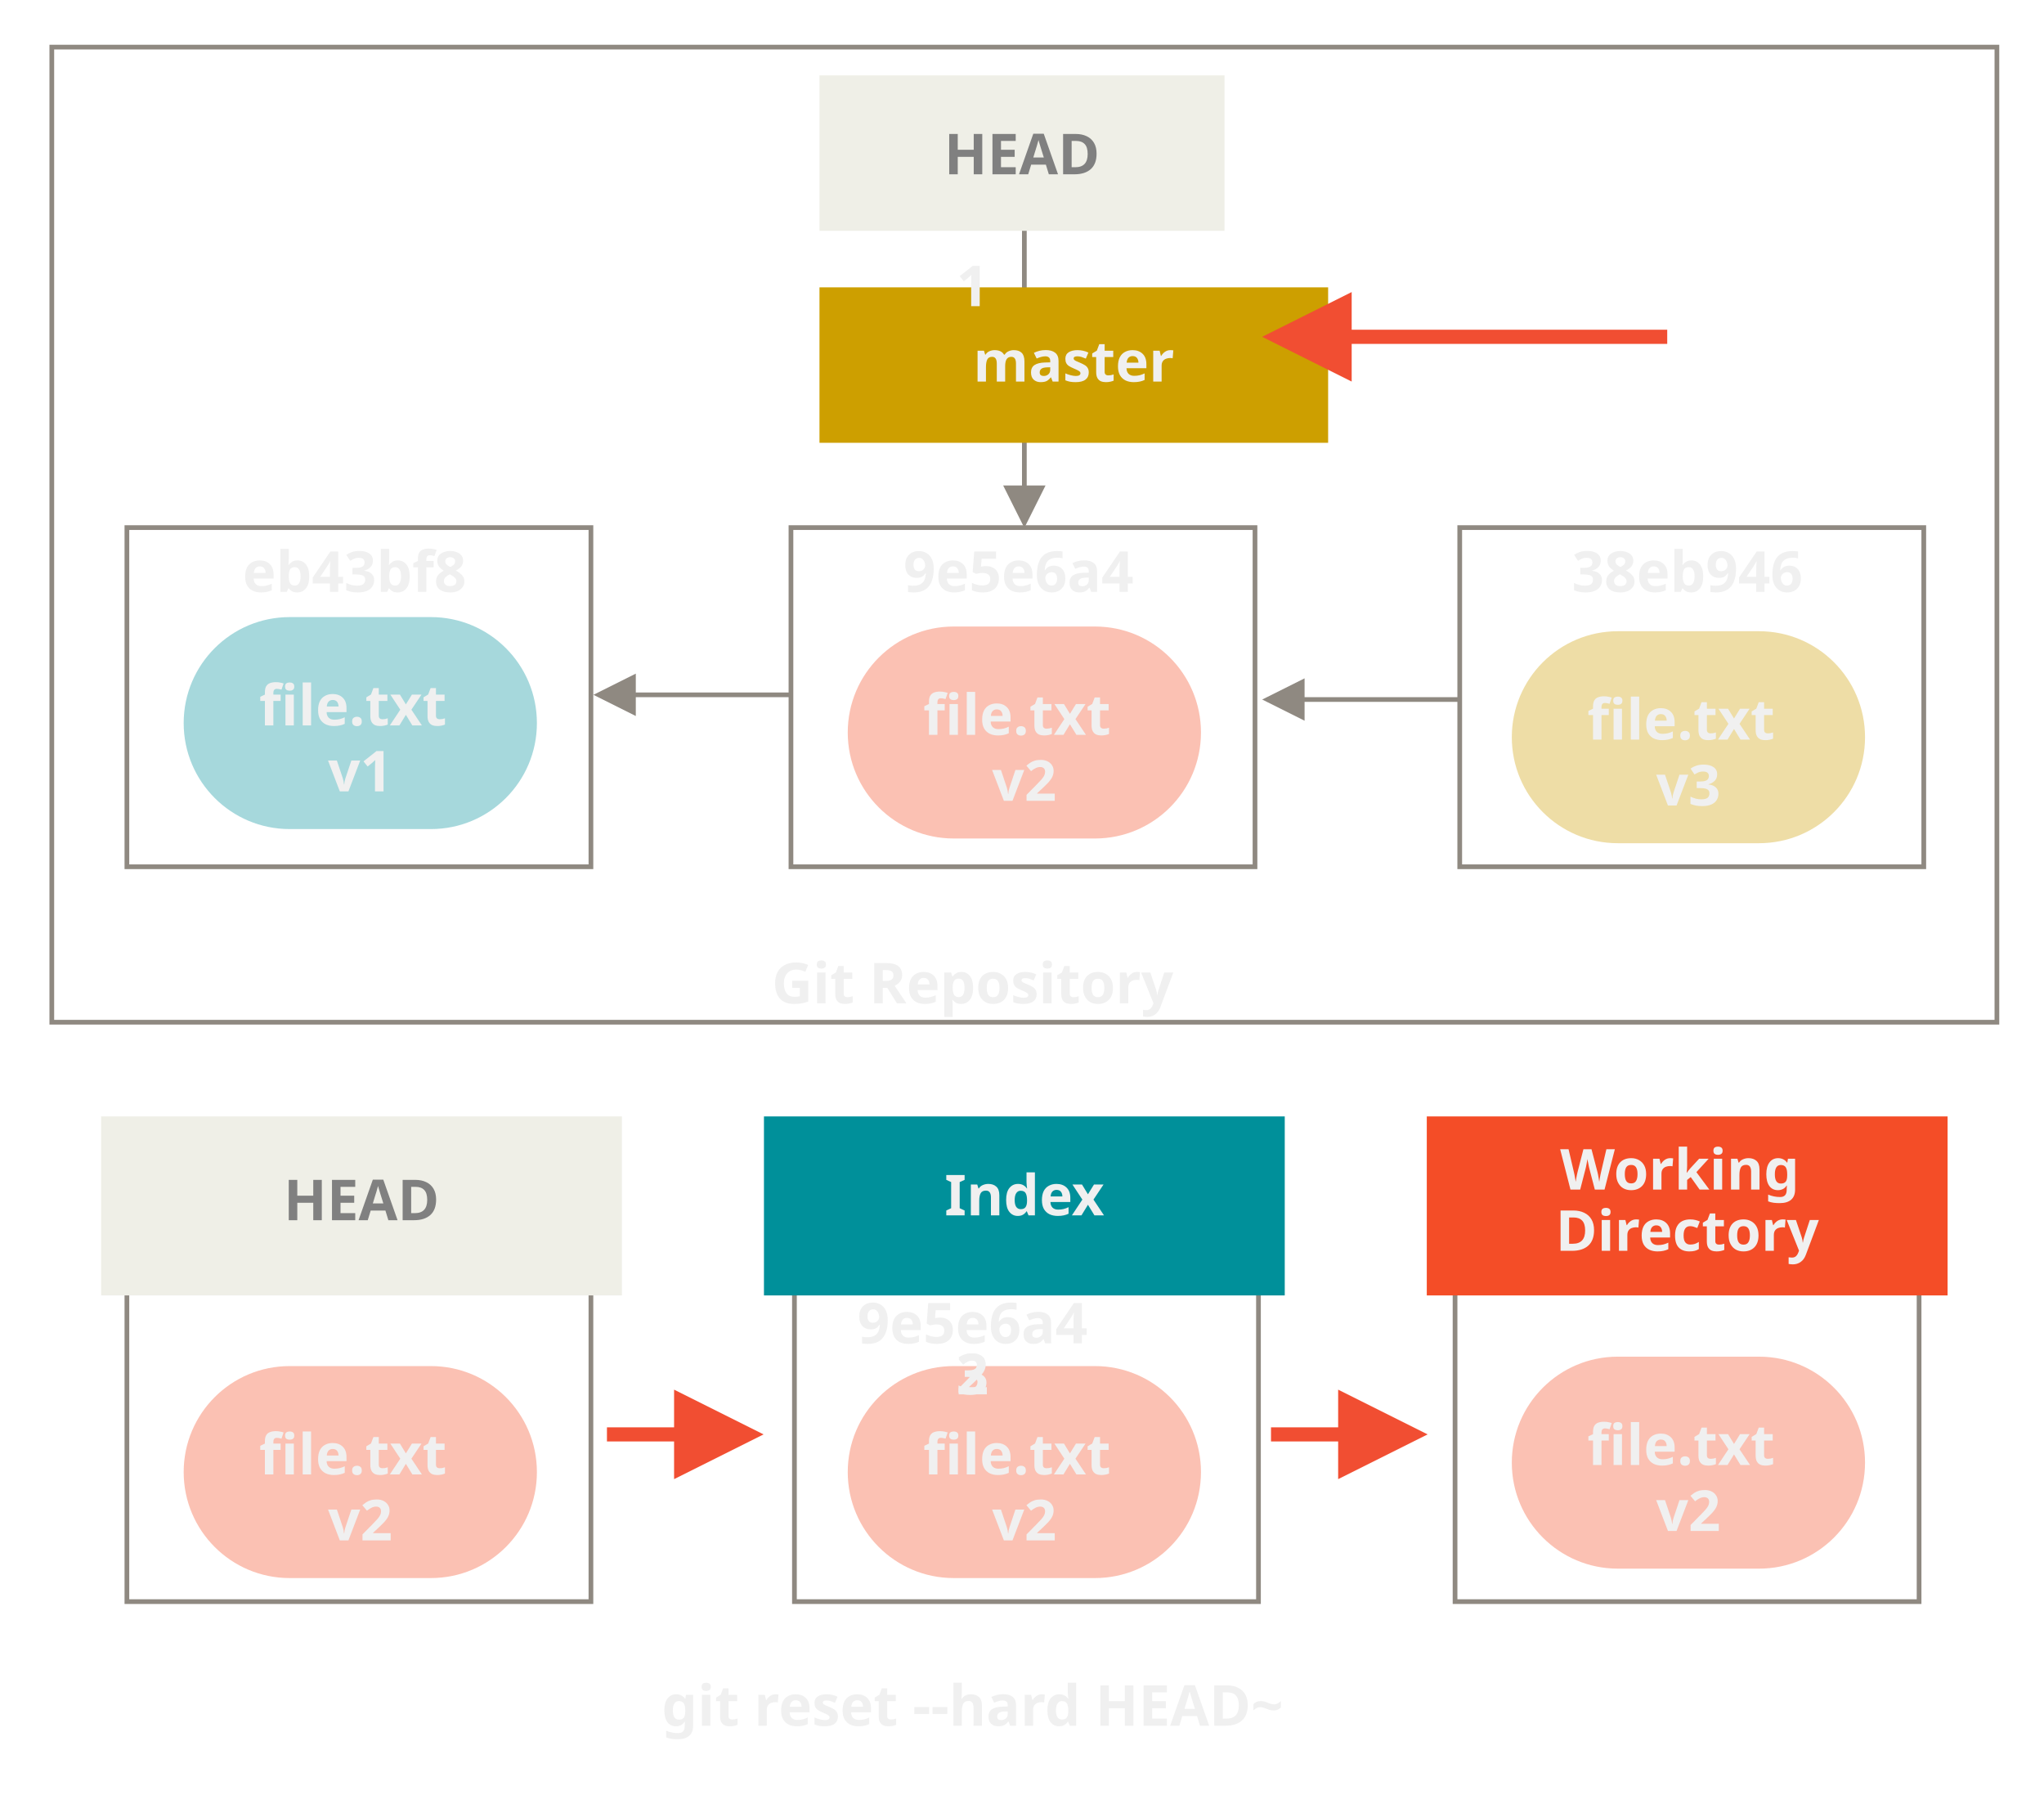
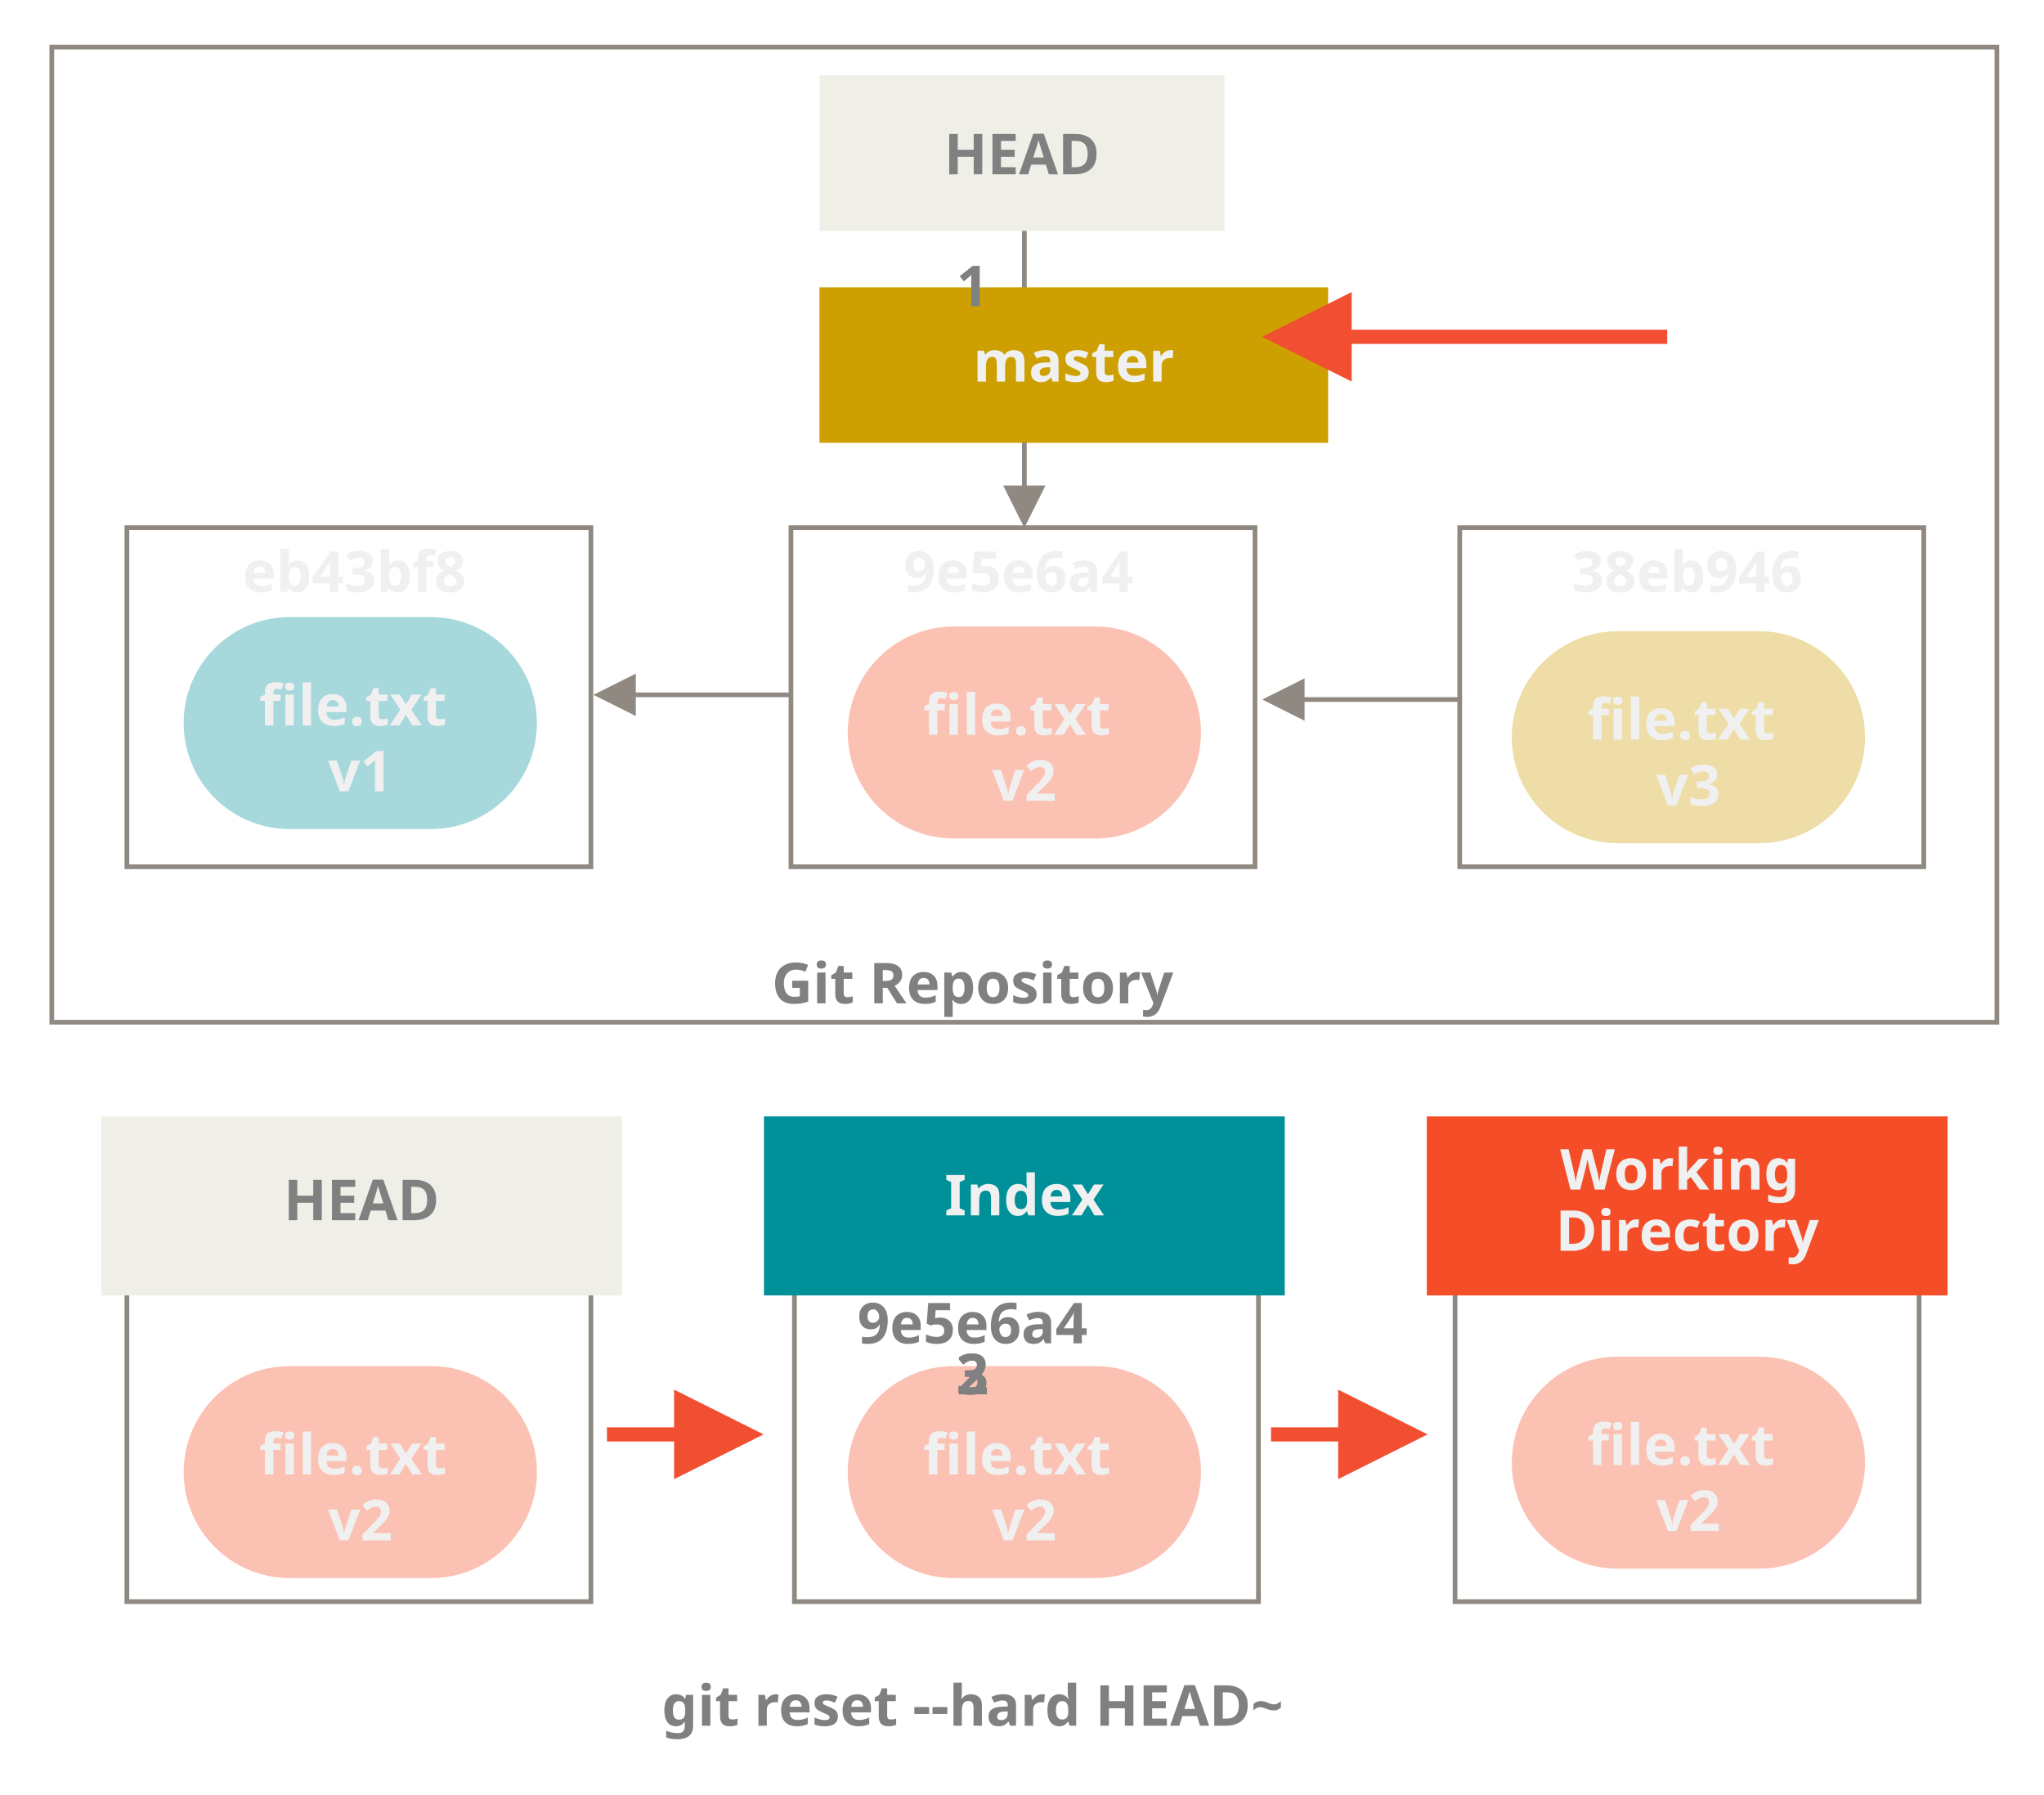
<svg xmlns="http://www.w3.org/2000/svg" width="434px" height="381px" viewBox="0 0 434 381" version="1.1">
  <g id="07---Reset-Hard" stroke="none" stroke-width="1" fill="none" fill-rule="evenodd">
    <g id="Rectangle-6-+-ref-(2-line)" transform="translate(302, 237)">
      <rect id="Rectangle-6" stroke="#8F8981" stroke-linecap="square" x="6.948" y="1" width="98.528" height="102" />
      <g id="ref-(2-line)" transform="translate(0.948265, 0)">
        <rect id="Rectangle-2" fill="#F44D27" x="0" y="0" width="110.58" height="38" />
        <text stroke="none" font-family="Source Code Pro" font-size="12px" font-weight="700" fill="#979797" fill-opacity="1" text-anchor="middle" id="master">
          <tspan fill="#f0f0f0" x="55.29" y="15.531">Working</tspan>
          <tspan fill="#f0f0f0" x="55.29" y="28.531">Directory</tspan>
        </text>
      </g>
    </g>
    <g id="Rectangle-5-+-symref-(2-line)" transform="translate(162, 237)">
      <rect id="Rectangle-5" stroke="#8F8981" stroke-linecap="square" x="6.682" y="1" width="98.528" height="102" />
      <g id="symref-(2-line)" transform="translate(0.209946, 0)">
        <rect id="Rectangle-2" fill="#00909A" x="0" y="0" width="110.58" height="38" />
        <text stroke="none" font-family="Source Code Pro" font-size="12px" font-weight="700" fill="#979797" fill-opacity="1" text-anchor="middle" id="master">
          <tspan fill="#f0f0f0" x="55.29" y="21">Index</tspan>
        </text>
      </g>
    </g>
    <g id="Rectangle-4-+-other-(2-line)" transform="translate(21, 237)">
      <rect id="Rectangle-4" stroke="#8F8981" stroke-linecap="square" x="5.943" y="1" width="98.528" height="102" />
      <g id="other-(2-line)">
        <g transform="translate(0.471627, 0)">
          <rect id="Rectangle-2" fill="#EFEFE7" x="0" y="0" width="110.58" height="38" />
          <text stroke="none" font-family="Source Code Pro" font-size="12px" font-weight="700" fill="#979797" fill-opacity="1" text-anchor="middle" id="master-4">
            <tspan fill="#808080" x="55.29" y="22.031">HEAD</tspan>
          </text>
        </g>
      </g>
    </g>
    <g id="Line-+-symref-+-goldref" transform="translate(174, 16)">
      <path id="Line" d="M43,87.058 L43,19.942 L44,19.942 L44,87.058 L48,87.058 L43.5,96.058 L39,87.058 L43,87.058 Z" fill="#8F8981" fill-rule="nonzero" />
      <g id="other">
        <rect id="Rectangle-2" fill="#EFEFE7" fill-rule="evenodd" x="0" y="0" width="86" height="33" />
        <text stroke="none" font-family="Source Code Pro" font-size="12px" font-weight="700" fill="#979797" fill-opacity="1" text-anchor="middle" id="master">
          <tspan fill="#808080" x="43" y="21">HEAD</tspan>
        </text>
      </g>
      <g id="goldref" transform="translate(0, 45)">
        <rect id="Rectangle-3" fill="#CD9F00" fill-rule="evenodd" x="0" y="0" width="108" height="33" />
        <text stroke="none" font-family="Source Code Pro" font-size="12px" font-weight="700" fill="#979797" fill-opacity="1" text-anchor="middle" id="master-2">
          <tspan fill="#f0f0f0" x="54" y="20">master</tspan>
        </text>
      </g>
    </g>
    <rect id="Rectangle-7" stroke="#8F8981" stroke-linecap="square" x="11" y="10" width="413" height="207" />
-     <text stroke="none" font-family="Source Code Pro" font-size="12px" font-weight="700" fill="#979797" fill-opacity="1" text-anchor="middle" id="Git-Repository">
-       <tspan fill="#f0f0f0" x="206.5" y="213">Git Repository</tspan>
+     <text stroke="none" font-family="Source Code Pro" font-size="12px" font-weight="700" fill="#808080" fill-opacity="1" text-anchor="middle" id="Git-Repository">
+       <tspan fill="#808080" x="206.5" y="213">Git Repository</tspan>
    </text>
    <g id="brown-3" transform="translate(39, 290)">
      <rect id="Rectangle-1" fill-opacity="0.35" fill="#F44D27" x="0" y="0" width="75" height="45" rx="22.5" />
      <text stroke="none" font-family="Source Code Pro" font-size="12px" font-weight="700" fill="#979797" fill-opacity="1" text-anchor="middle" id="file.txt">
        <tspan fill="#f0f0f0" x="37.5" y="23">file.txt</tspan>
        <tspan fill="#f0f0f0" x="37.5" y="37">v2</tspan>
      </text>
    </g>
    <g id="brown-7" transform="translate(180, 290)">
      <rect id="Rectangle-1" fill-opacity="0.35" fill="#F44D27" x="0" y="0" width="75" height="45" rx="22.5" />
      <text stroke="none" font-family="Source Code Pro" font-size="12px" font-weight="700" fill="#979797" fill-opacity="1" text-anchor="middle" id="file.txt">
        <tspan fill="#f0f0f0" x="37.5" y="23">file.txt</tspan>
        <tspan fill="#f0f0f0" x="37.5" y="37">v2</tspan>
      </text>
    </g>
    <g id="brown-8" transform="translate(321, 288)">
      <rect id="Rectangle-1" fill-opacity="0.35" fill="#F44D27" x="0" y="0" width="75" height="45" rx="22.5" />
      <text stroke="none" font-family="Source Code Pro" font-size="12px" font-weight="700" fill="#979797" fill-opacity="1" text-anchor="middle" id="file.txt">
        <tspan fill="#f0f0f0" x="37.5" y="23">file.txt</tspan>
        <tspan fill="#f0f0f0" x="37.5" y="37">v2</tspan>
      </text>
    </g>
-     <text stroke="none" font-family="Source Code Pro" font-size="12px" font-weight="700" fill="#979797" fill-opacity="1" text-anchor="middle" id="git-reset---hard-HEA">
-       <tspan fill="#f0f0f0" x="206.5" y="366.34">git reset --hard HEAD~</tspan>
+     <text stroke="none" font-family="Source Code Pro" font-size="12px" font-weight="700" fill="#808080" fill-opacity="1" text-anchor="middle" id="git-reset---hard-HEA">
+       <tspan fill="#808080" x="206.5" y="366.34">git reset --hard HEAD~</tspan>
    </text>
-     <text stroke="none" font-family="Source Code Pro" font-size="12px" font-weight="700" fill="#979797" fill-opacity="1" text-anchor="middle" id="10">
-       <tspan fill="#f0f0f0" x="206.5" y="285.17">9e5e6a4</tspan>
+     <text stroke="none" font-family="Source Code Pro" font-size="12px" font-weight="700" fill="#808080" fill-opacity="1" text-anchor="middle" id="10">
+       <tspan fill="#808080" x="206.5" y="285.17">9e5e6a4</tspan>
    </text>
    <g id="Rectangle-8-+-brown-4-+-eb43bf8-2" transform="translate(26, 112)">
      <rect id="Rectangle-8" stroke="#8F8981" stroke-linecap="square" x="0.943" y="0" width="98.528" height="72" />
      <g id="brown-4" transform="translate(13, 19)">
        <rect id="Rectangle-1" fill-opacity="0.35" fill="#00909A" x="0" y="0" width="75" height="45" rx="22.5" />
        <text stroke="none" font-family="Source Code Pro" font-size="12px" font-weight="700" fill="#979797" fill-opacity="1" text-anchor="middle" id="file.txt">
          <tspan fill="#f0f0f0" x="37.5" y="23">file.txt</tspan>
          <tspan fill="#f0f0f0" x="37.5" y="37">v1</tspan>
        </text>
      </g>
      <text stroke="none" font-family="Source Code Pro" font-size="12px" font-weight="700" fill="#979797" fill-opacity="1" text-anchor="middle" id="eb43bf8-2">
        <tspan fill="#f0f0f0" x="49.264" y="13.642">eb43bf8</tspan>
      </text>
    </g>
    <g id="brown-5-+-Rectangle-9-+-9e5e6a4" transform="translate(167, 112)">
      <g id="brown-5" transform="translate(13, 21)">
        <rect id="Rectangle-1" fill-opacity="0.35" fill="#F44D27" x="0" y="0" width="75" height="45" rx="22.5" />
        <text stroke="none" font-family="Source Code Pro" font-size="12px" font-weight="700" fill="#979797" fill-opacity="1" text-anchor="middle" id="file.txt">
          <tspan fill="#f0f0f0" x="37.5" y="23">file.txt</tspan>
          <tspan fill="#f0f0f0" x="37.5" y="37">v2</tspan>
        </text>
      </g>
      <rect id="Rectangle-9" stroke="#8F8981" stroke-linecap="square" x="0.943" y="0" width="98.528" height="72" />
      <text stroke="none" font-family="Source Code Pro" font-size="12px" font-weight="700" fill="#979797" fill-opacity="1" text-anchor="middle" id="9e5e6a4">
        <tspan fill="#f0f0f0" x="49.264" y="13.642">9e5e6a4</tspan>
      </text>
    </g>
    <g id="brown-6-+-Rectangle-9-+-38eb946" transform="translate(309, 112)">
      <g id="brown-6" transform="translate(12, 22)">
        <rect id="Rectangle-1" fill-opacity="0.35" fill="#CD9F00" x="0" y="0" width="75" height="45" rx="22.5" />
        <text stroke="none" font-family="Source Code Pro" font-size="12px" font-weight="700" fill="#979797" fill-opacity="1" text-anchor="middle" id="file.txt">
          <tspan fill="#f0f0f0" x="37.5" y="23">file.txt</tspan>
          <tspan fill="#f0f0f0" x="37.5" y="37">v3</tspan>
        </text>
      </g>
      <rect id="Rectangle-9" stroke="#8F8981" stroke-linecap="square" x="0.943" y="0" width="98.528" height="72" />
      <text stroke="none" font-family="Source Code Pro" font-size="12px" font-weight="700" fill="#979797" fill-opacity="1" text-anchor="middle" id="38eb946">
        <tspan fill="#f0f0f0" x="49.264" y="13.642">38eb946</tspan>
      </text>
    </g>
    <path id="Line-2" d="M135,147 L168,147 L168,148 L135,148 L135,152 L126,147.5 L135,143 L135,147 Z" fill="#8F8981" fill-rule="nonzero" />
    <path id="Line-3" d="M287,70 L354,70 L354,73 L287,73 L287,81 L268,71.5 L287,62 L287,70 Z" fill="#F14E32" fill-rule="nonzero" />
    <path id="Line-4" d="M143.128,306 L128.872,306 L128.872,303 L143.128,303 L143.128,295 L162.128,304.5 L143.128,314 L143.128,306 Z" fill="#F14E32" fill-rule="nonzero" />
-     <text stroke="none" font-family="Source Code Pro" font-size="12px" font-weight="700" fill="#979797" fill-opacity="1" text-anchor="middle" id="2">
-       <tspan fill="#f0f0f0" x="206.5" y="296">2</tspan>
+     <text stroke="none" font-family="Source Code Pro" font-size="12px" font-weight="700" fill="#808080" fill-opacity="1" text-anchor="middle" id="2">
+       <tspan fill="#808080" x="206.5" y="296">2</tspan>
    </text>
    <path id="Line-5" d="M284.128,306 L269.872,306 L269.872,303 L284.128,303 L284.128,295 L303.128,304.5 L284.128,314 L284.128,306 Z" fill="#F14E32" fill-rule="nonzero" />
-     <text stroke="none" font-family="Source Code Pro" font-size="12px" font-weight="700" fill="#979797" fill-opacity="1" text-anchor="middle" id="3">
-       <tspan fill="#f0f0f0" x="206.5" y="296">3</tspan>
+     <text stroke="none" font-family="Source Code Pro" font-size="12px" font-weight="700" fill="#808080" fill-opacity="1" text-anchor="middle" id="3">
+       <tspan fill="#808080" x="206.5" y="296">3</tspan>
    </text>
-     <text stroke="none" font-family="Source Code Pro" font-size="12px" font-weight="700" fill="#979797" fill-opacity="1" text-anchor="middle" id="1">
-       <tspan fill="#f0f0f0" x="206.5" y="65">1</tspan>
+     <text stroke="none" font-family="Source Code Pro" font-size="12px" font-weight="700" fill="#808080" fill-opacity="1" text-anchor="middle" id="1">
+       <tspan fill="#808080" x="206.5" y="65">1</tspan>
    </text>
    <path id="Line-6" d="M277,148 L310,148 L310,149 L277,149 L277,153 L268,148.5 L277,144 L277,148 Z" fill="#8F8981" fill-rule="nonzero" />
  </g>
</svg>
